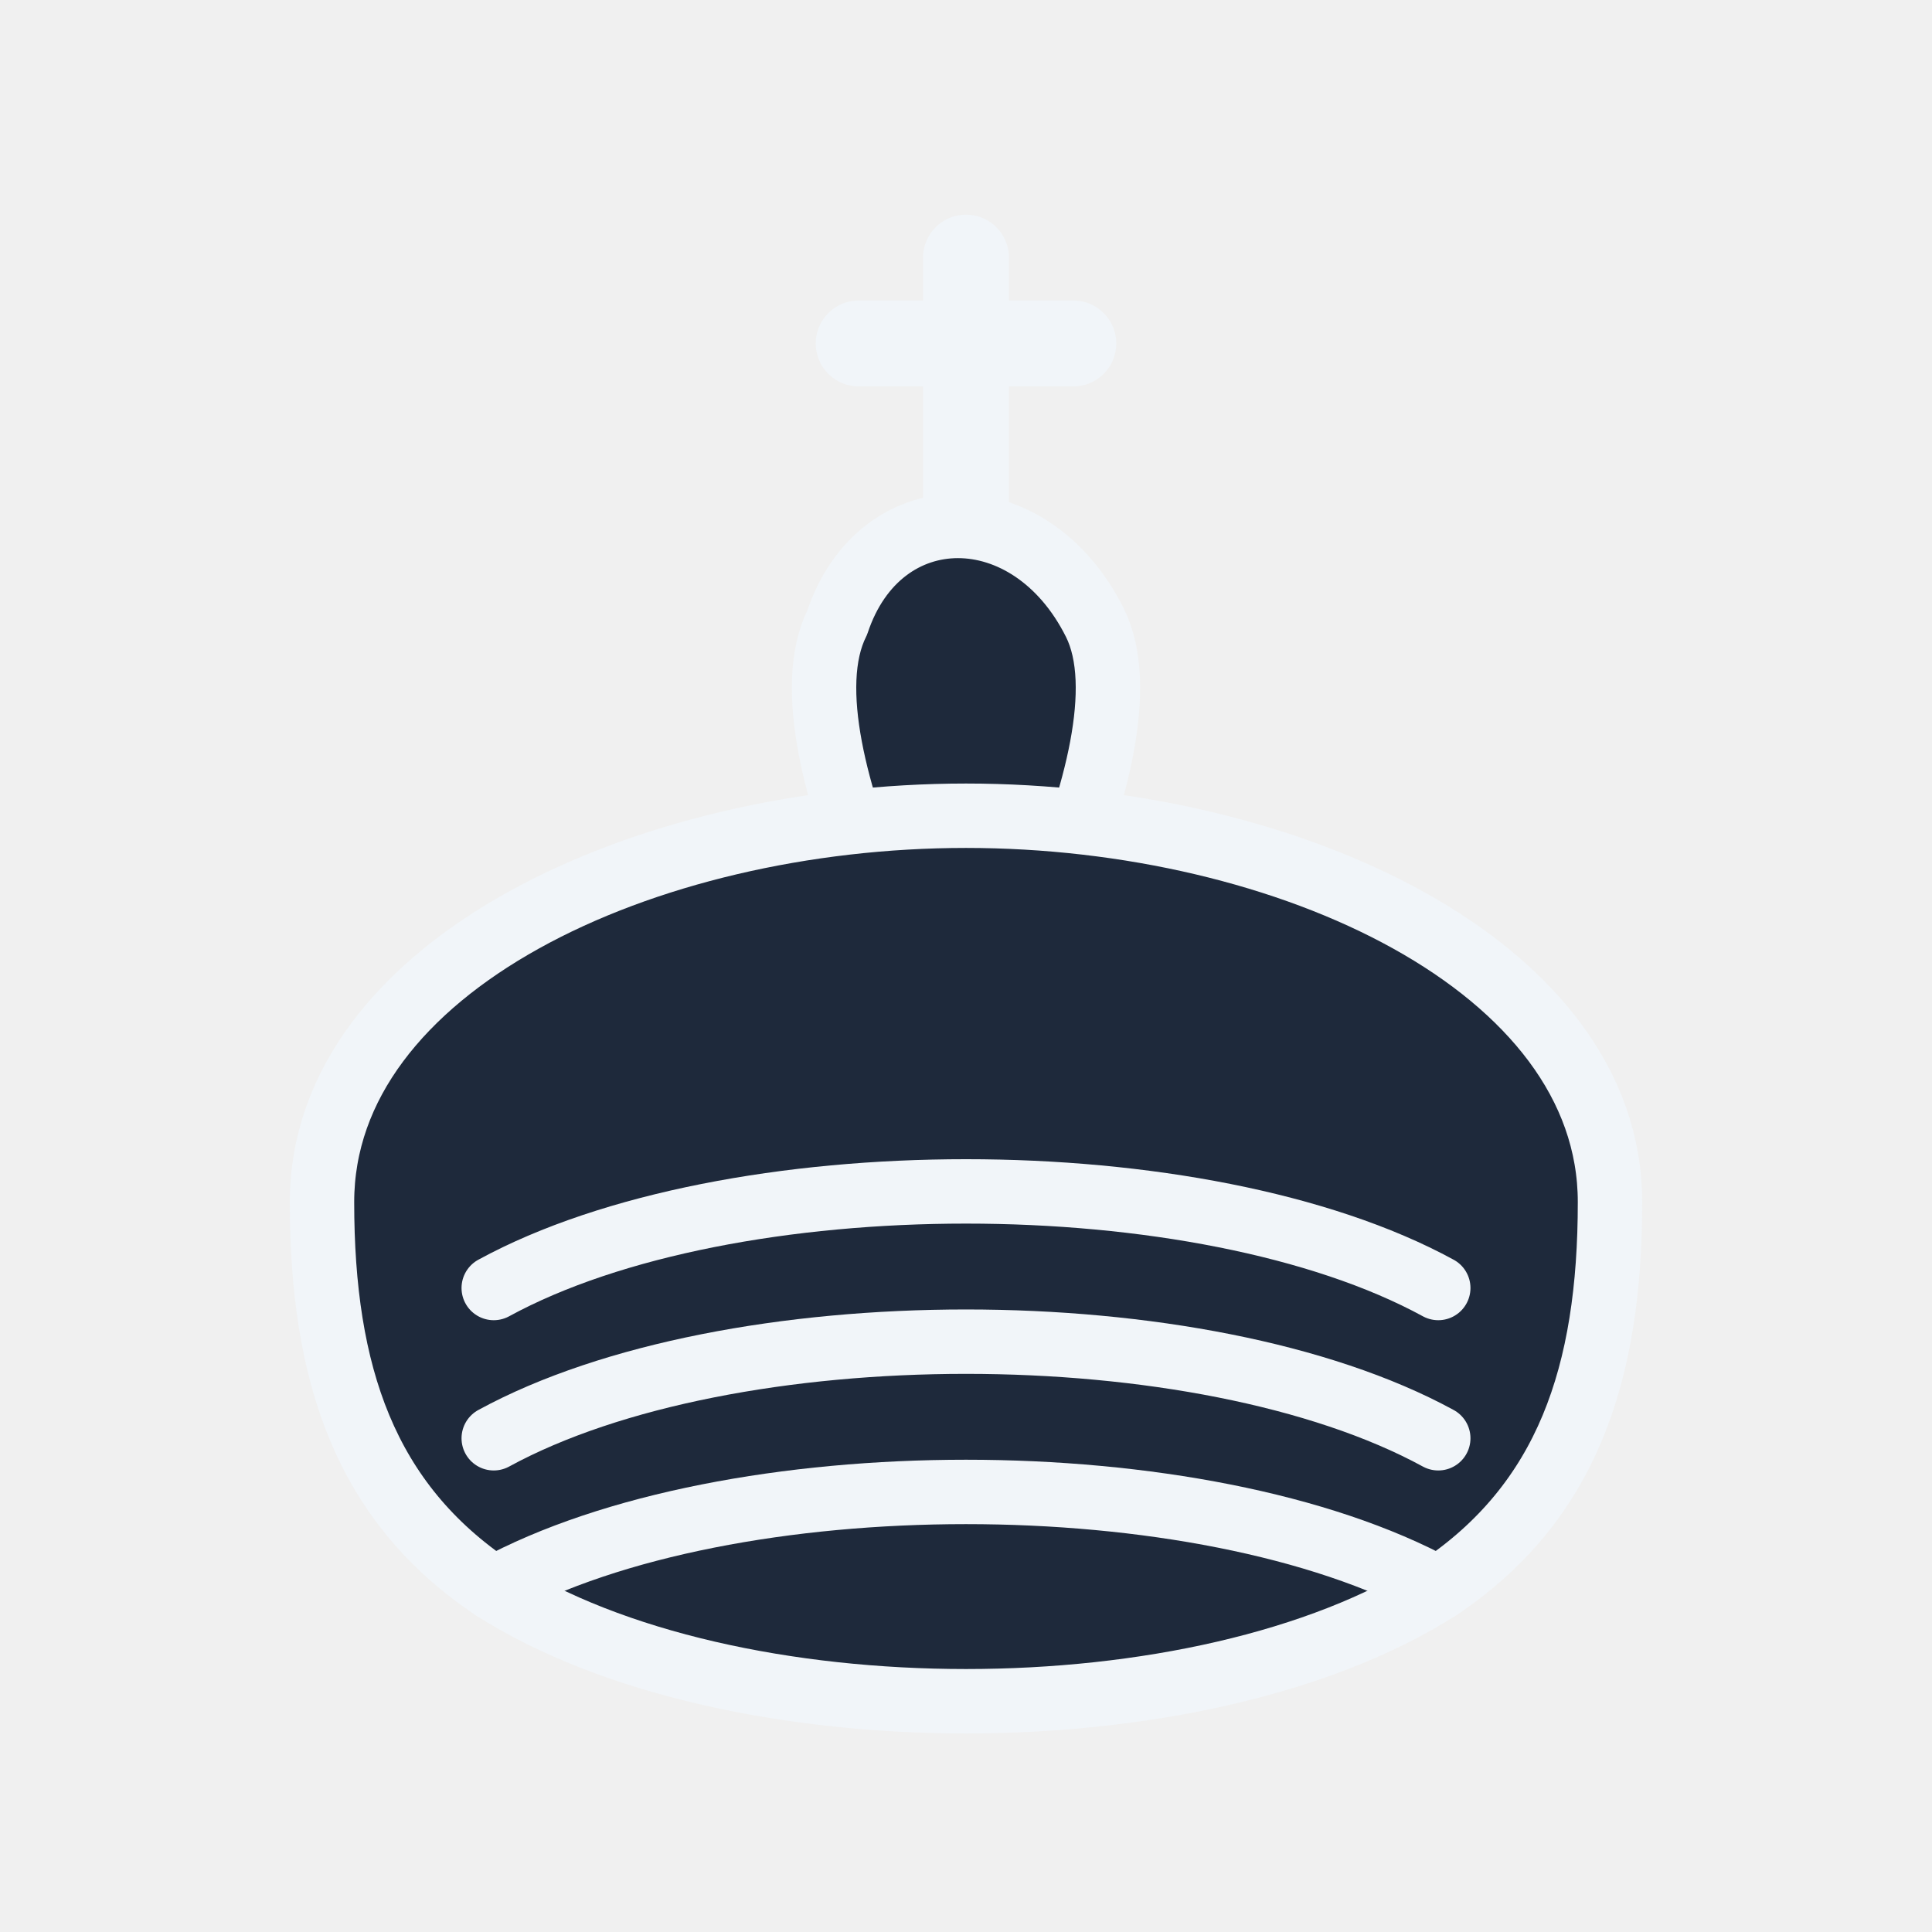
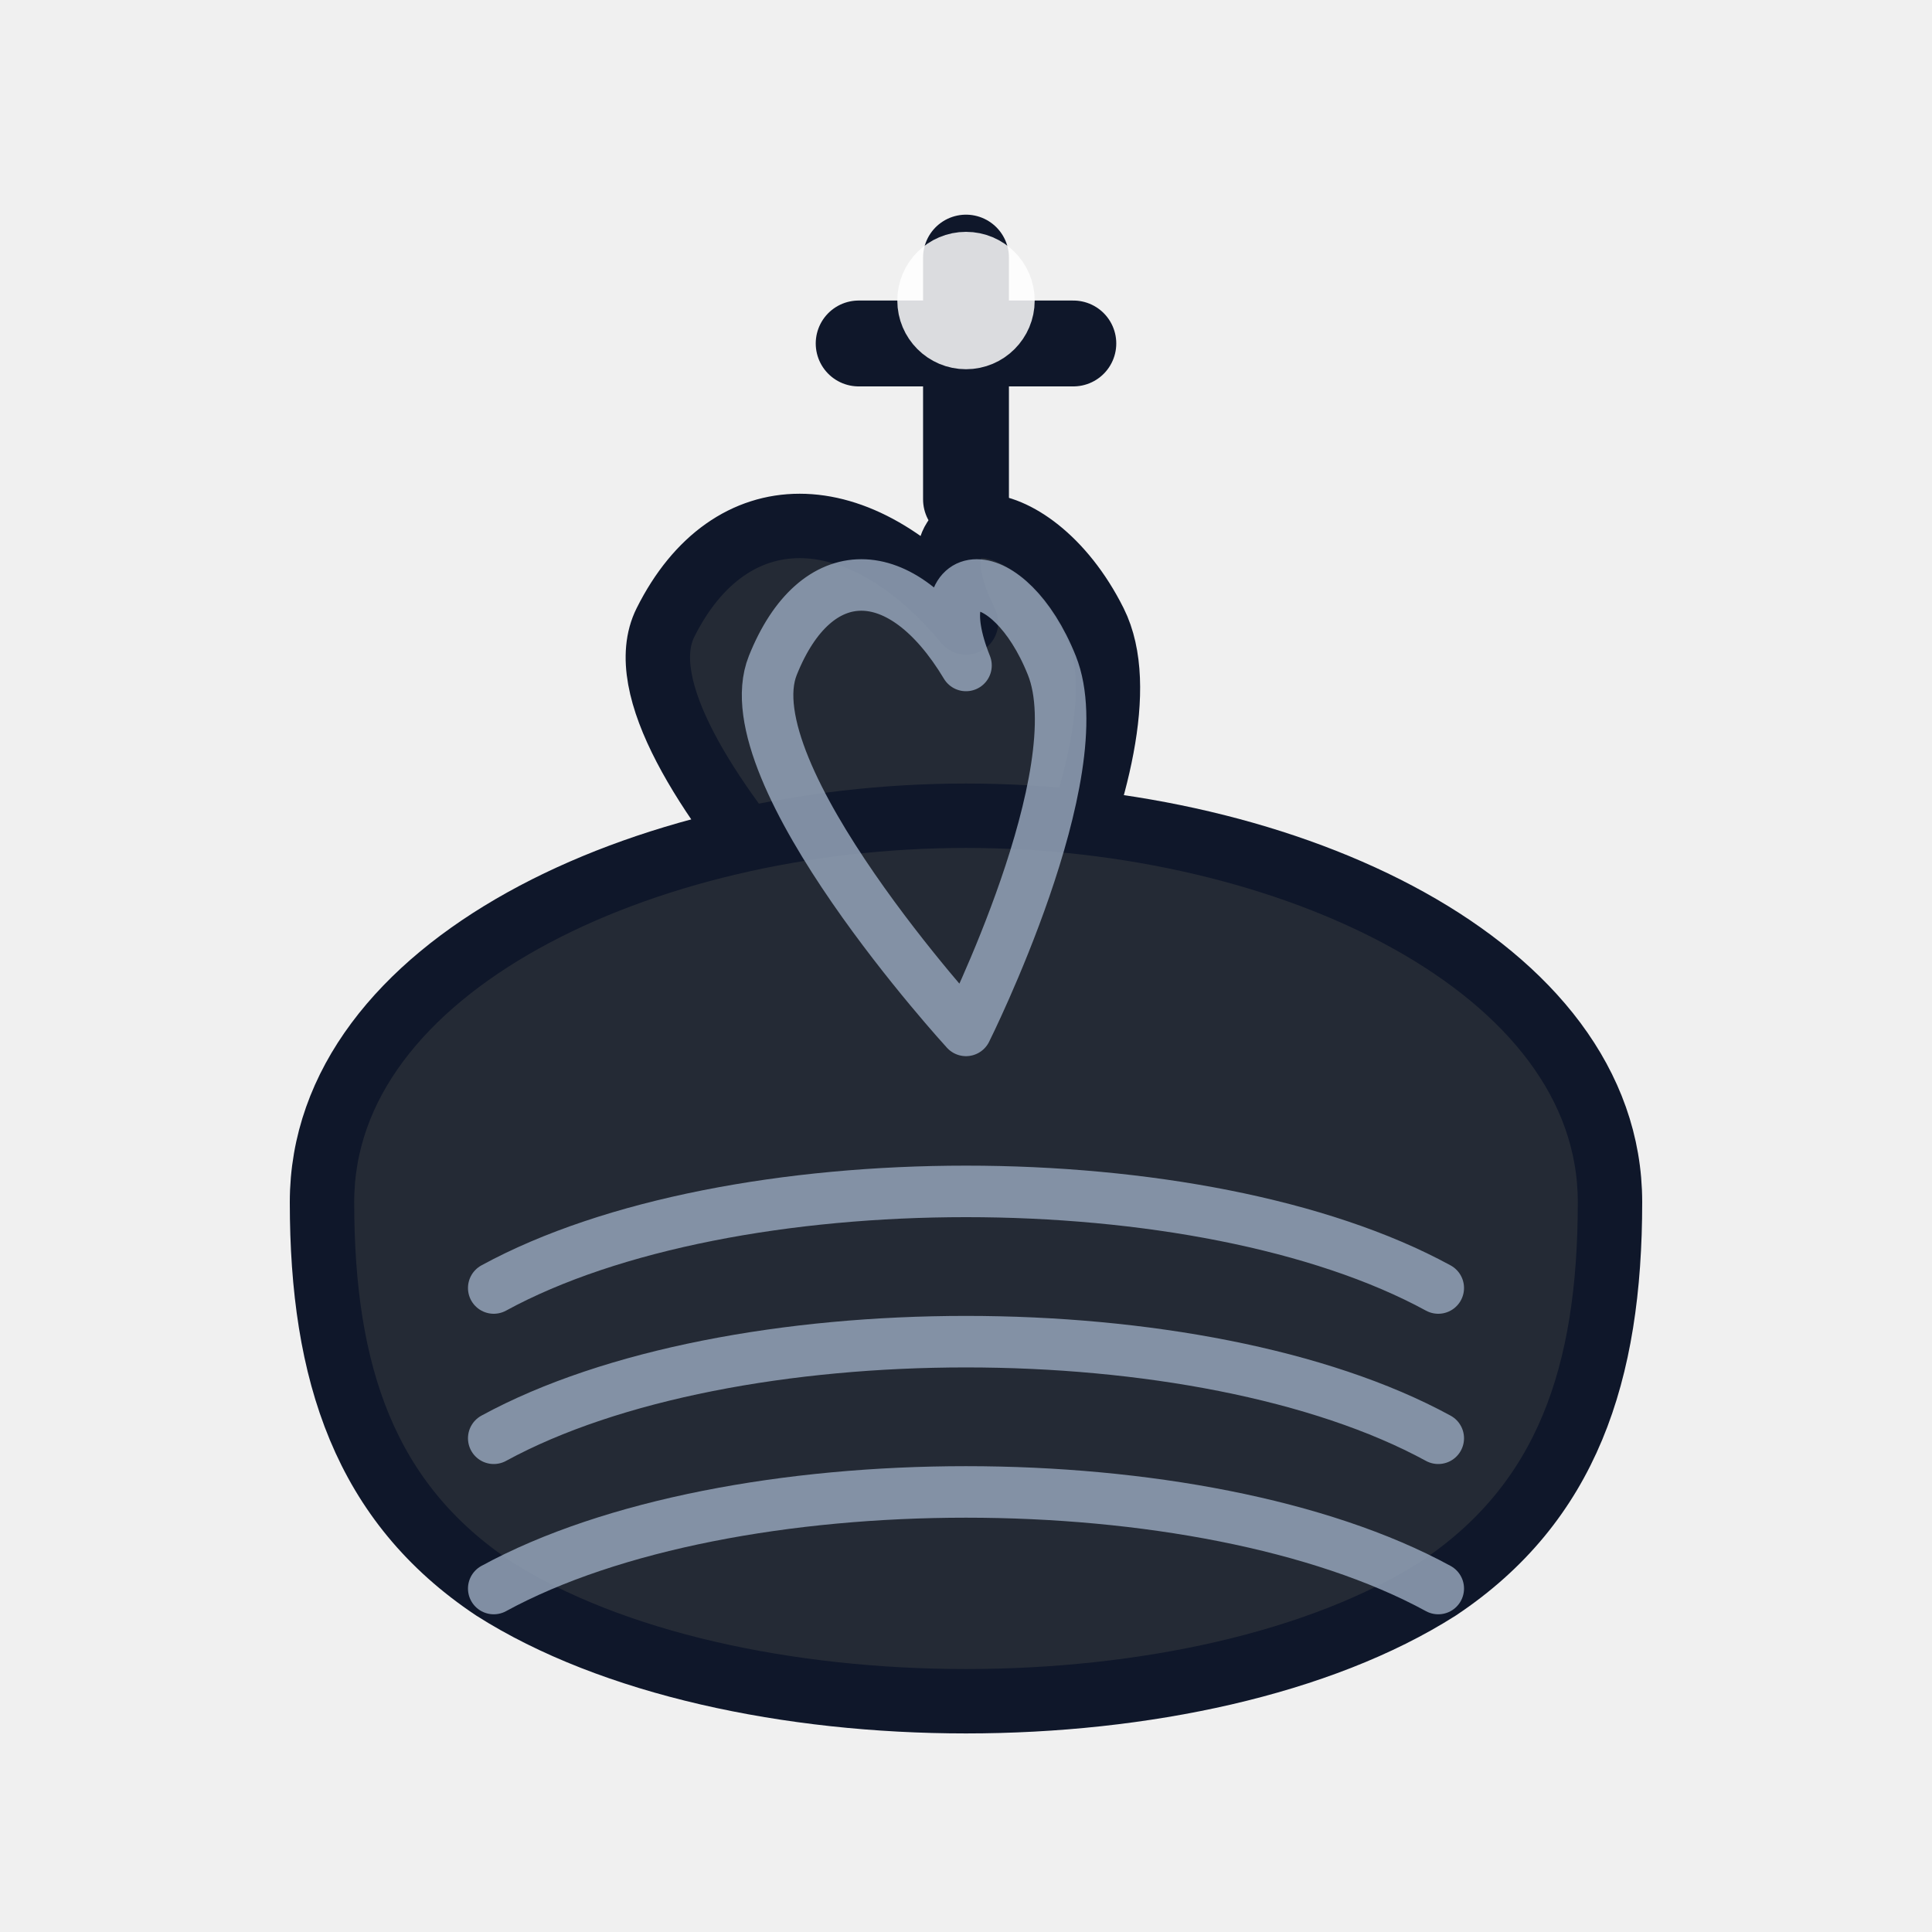
<svg xmlns="http://www.w3.org/2000/svg" viewBox="0 0 45 45" width="45" height="45">
-   <g style="     fill: #1e293b;     stroke: #f1f5f9;     stroke-width: 1.5;     stroke-linecap: round;     stroke-linejoin: round; ">
-     <path d="M 22.5 11.63 L 22.5 6" stroke-width="2" />
-     <path d="M 20 8 L 25 8" stroke-width="2" />
-     <path d="M 22.5 25 C 22.5 25 27 17.5 25.5 14.5 C 24 11.5 20.5 11.5 19.5 14.5 C 18 17.5 22.5 25 22.5 25" />
-     <path d="M 11.5 37 C 17 40.5 28 40.5 33.5 37 C 36.5 35 37.5 32 37.5 28 C 37.5 22.5 30 19 22.5 19 C 15 19 7.5 22.5 7.5 28 C 7.5 32 8.5 35 11.5 37 z" />
-     <path d="M 11.5 30 C 17 27 28 27 33.5 30" stroke-width="1.5" />
-     <path d="M 11.5 33.5 C 17 30.5 28 30.5 33.5 33.5" stroke-width="1.5" />
-     <path d="M 11.5 37 C 17 34 28 34 33.5 37" stroke-width="1.5" />
+   <g style="fill:#242a35; stroke:#0f172a; stroke-width:1.5; stroke-linecap:round; stroke-linejoin:round;">
+     <path d="M 22.5,11.63 L 22.5,6" style="fill:none; stroke-width:2;" />
+     <path d="M 20,8 L 25,8" style="fill:none; stroke-width:2;" />
+     <path d="M 22.5,25 C 22.5,25 27,17.5 25.5,14.5 C 24,11.5 21,11.5 22.5,14.5 C 20,11.5 17,11.5 15.5,14.5 C 14,17.5 22.5,25 22.5,25" />
+     <path d="M 11.5,37 C 17,40.5 28,40.5 33.5,37 C 36.5,35 37.5,32 37.5,28 C 37.5,22.5 30,19 22.5,19 C 15,19 7.5,22.5 7.5,28 C 7.5,32 8.5,35 11.5,37 z" />
+   </g>
+   <g style="fill:none; stroke:#94a3b8; stroke-width:1.2; stroke-linecap:round; stroke-linejoin:round; opacity:0.85;">
+     <path d="M 11.5,30 C 17,27 28,27 33.5,30" />
+     <path d="M 11.5,33.5 C 17,30.5 28,30.5 33.5,33.5" />
+     <path d="M 11.5,37 C 17,34 28,34 33.5,37" />
+     <path d="M 22.5,24 C 22.5,24 25.5,18 24.5,15.5 C 23.5,13 21.5,13 22.5,15.5 C 21,13 19,13 18,15.5 C 17,18 22.5,24 22.5,24" />
+     <circle cx="22.5" cy="7" r="1" style="fill:#ffffff; stroke:#ffffff;" />
  </g>
</svg>
